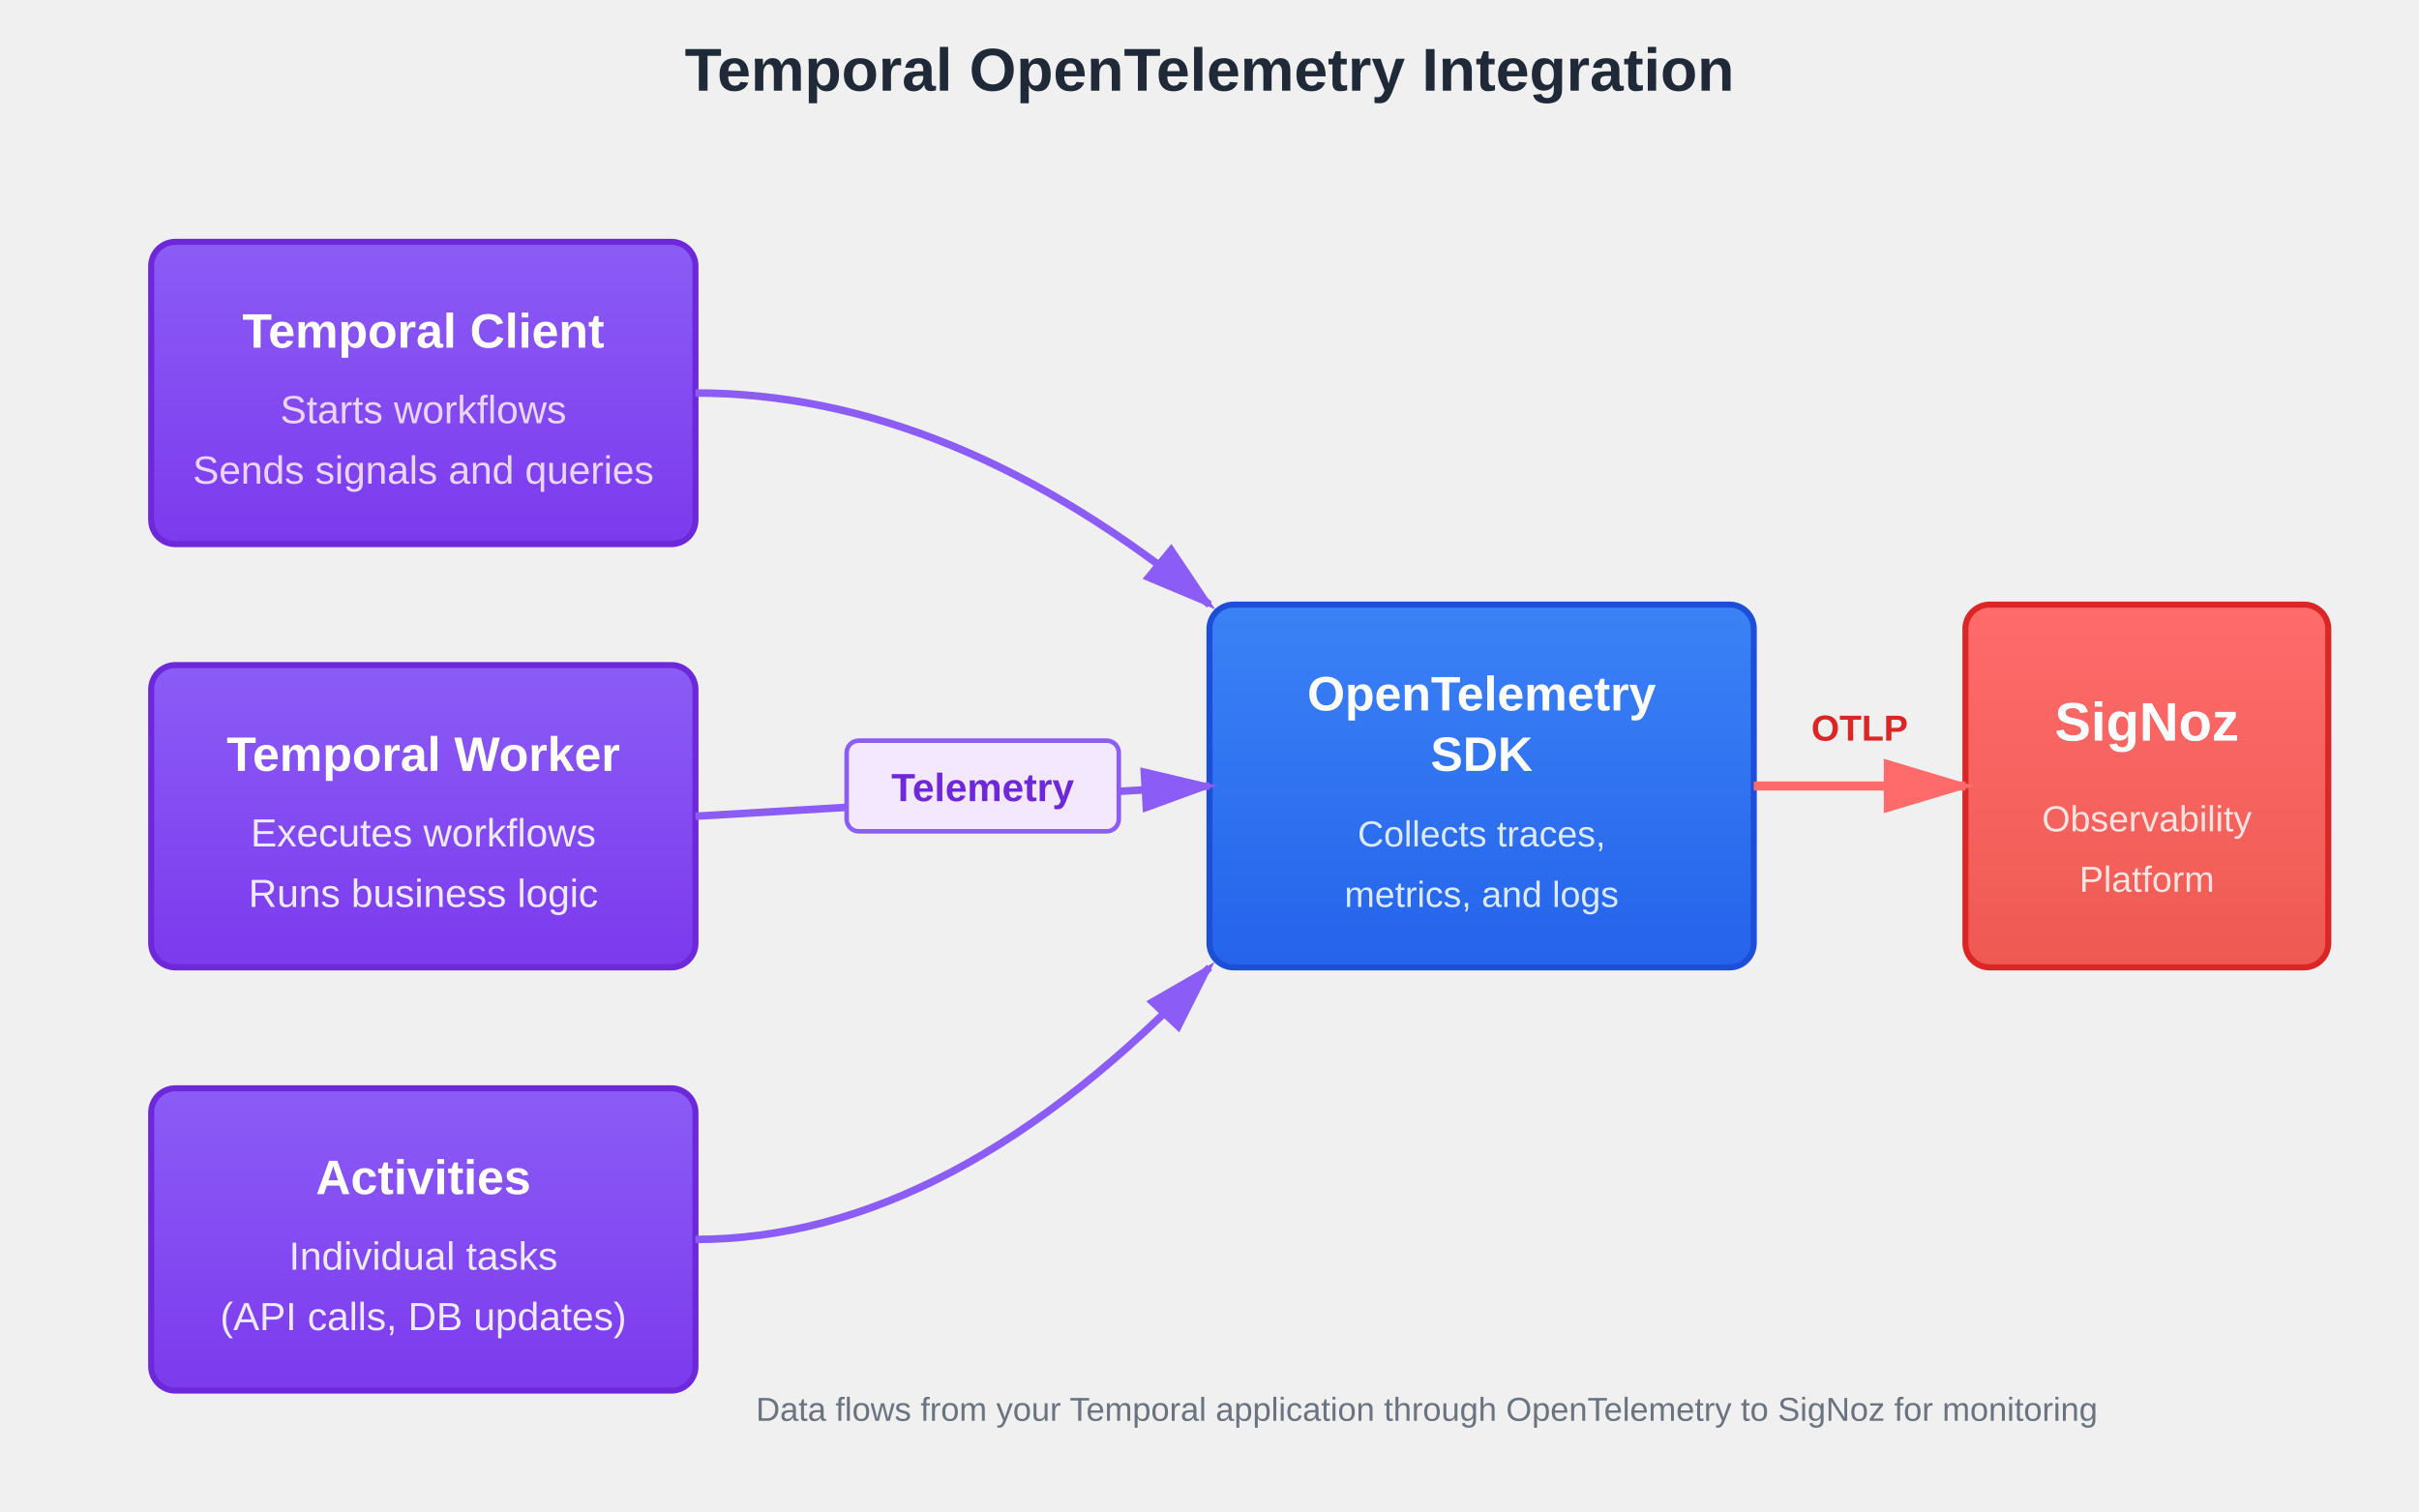
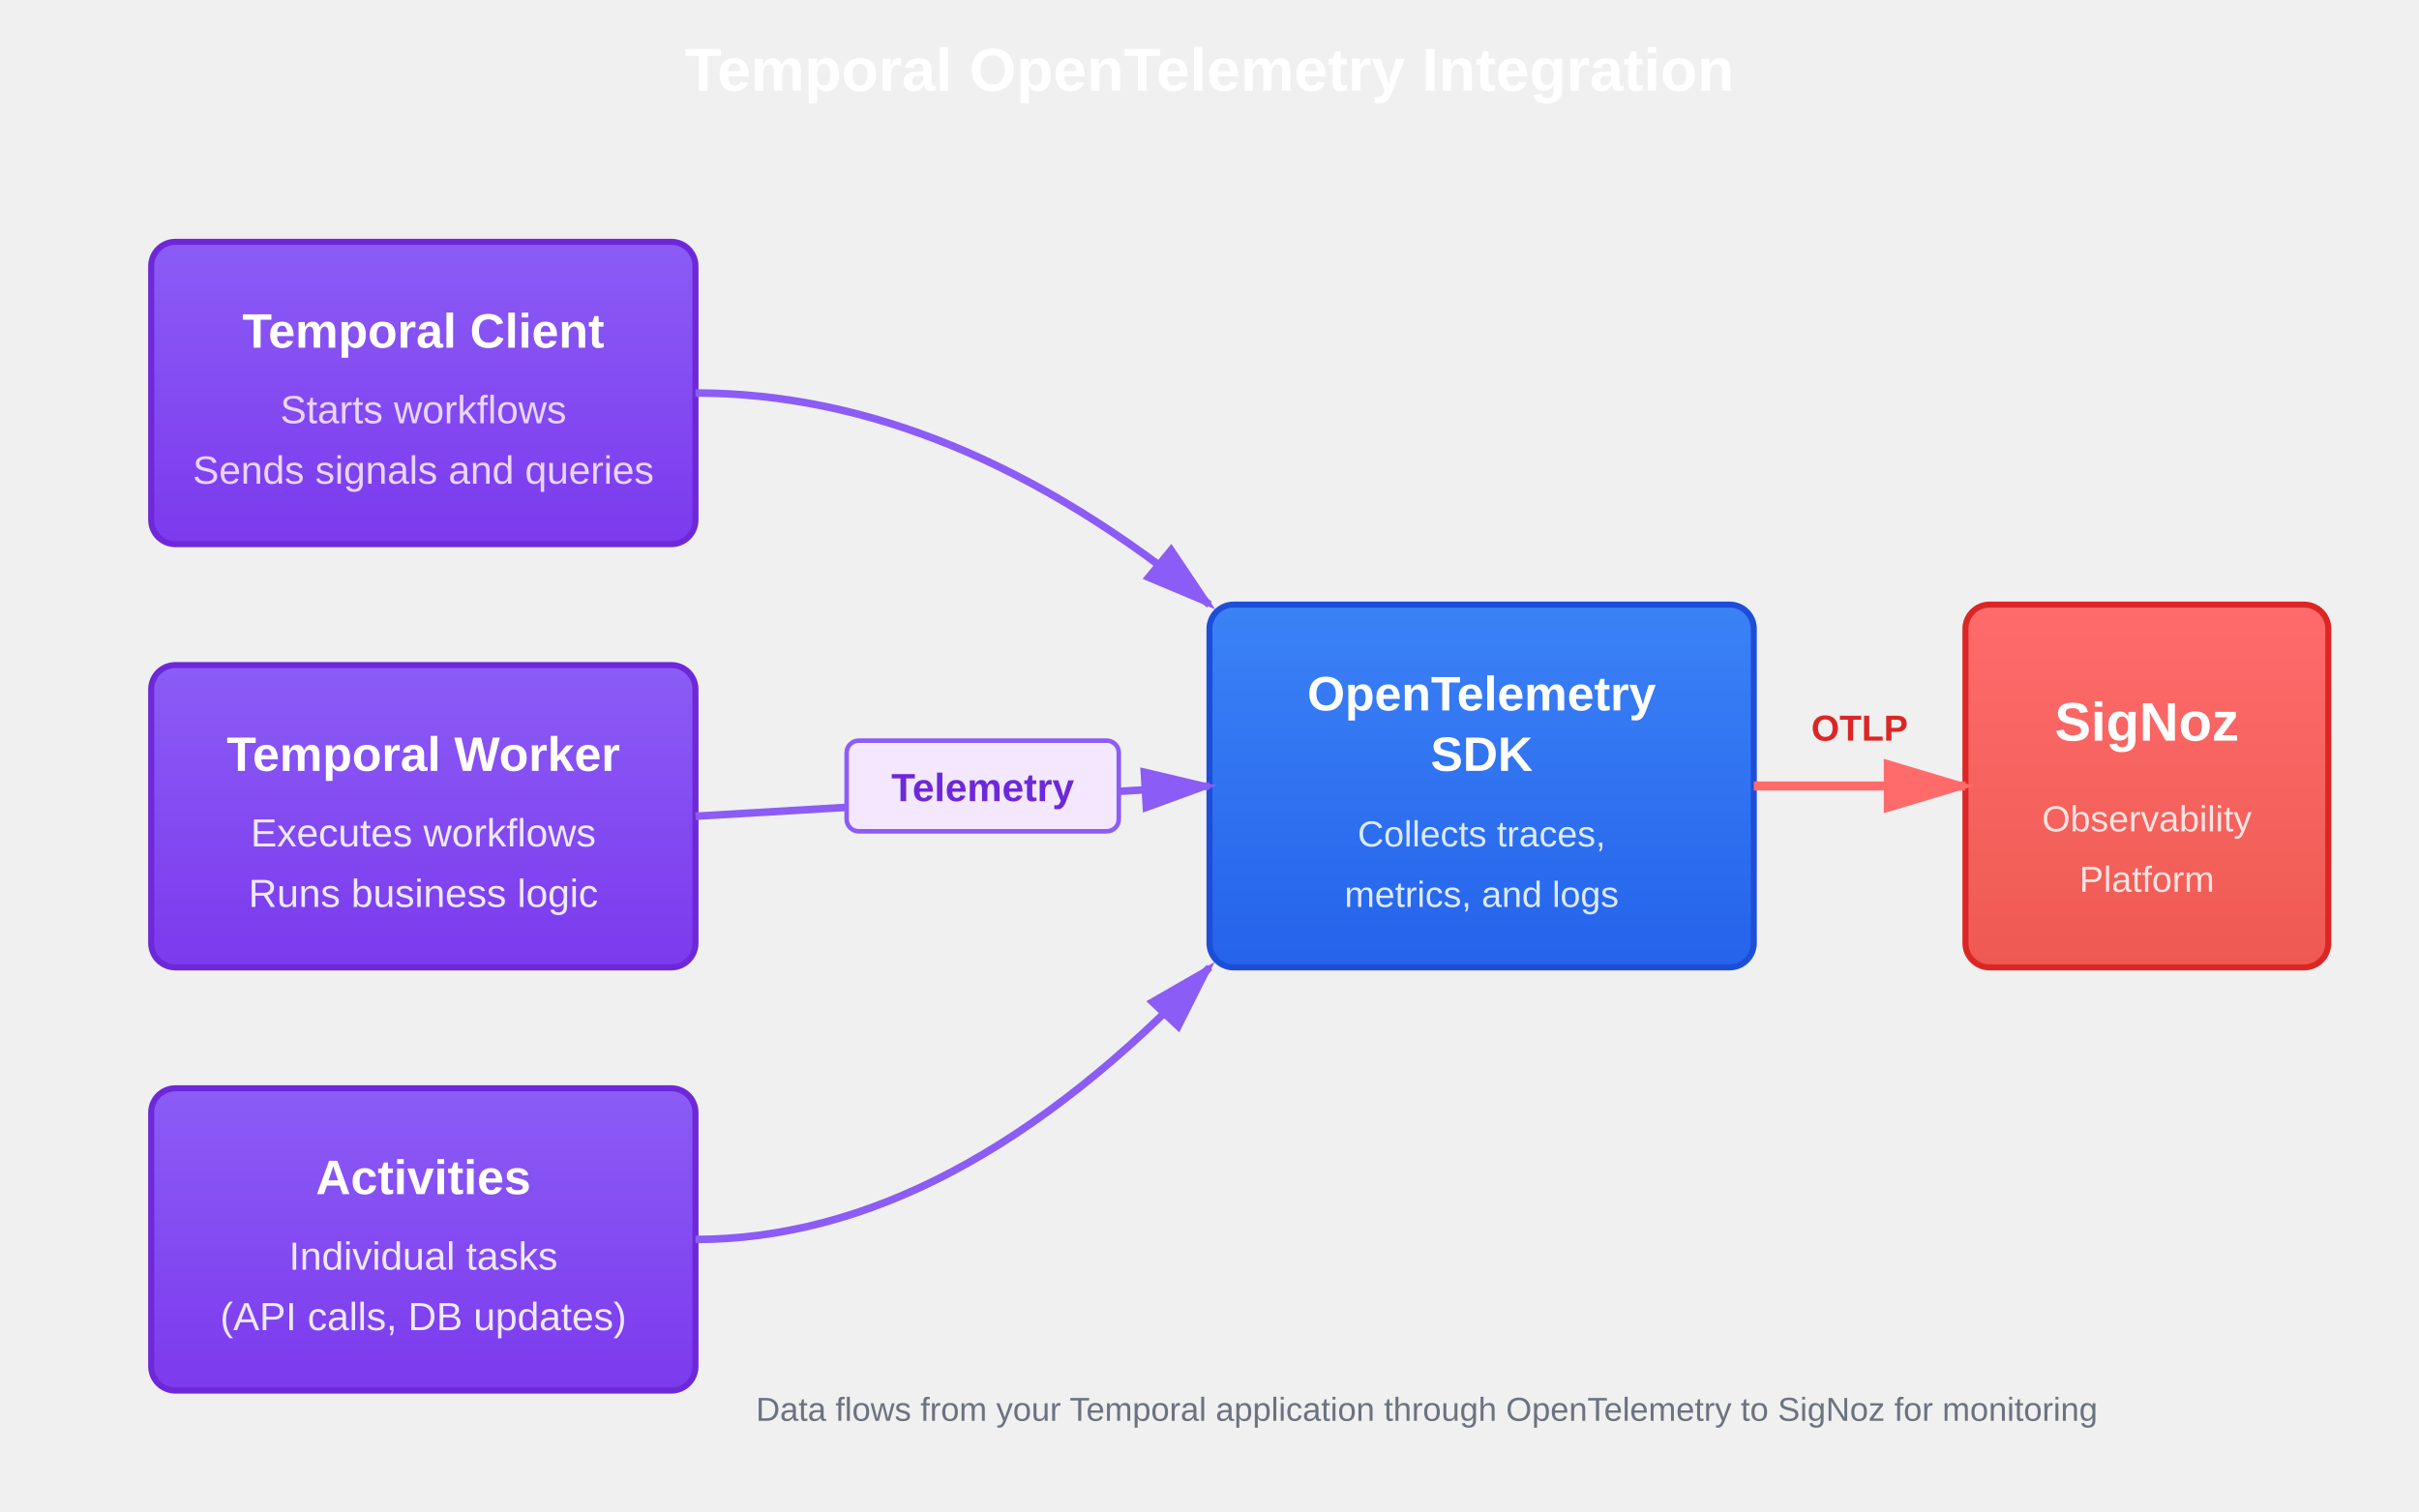
<svg xmlns="http://www.w3.org/2000/svg" viewBox="0 0 800 500">
  <defs>
    <linearGradient id="boxGradient" x1="0%" y1="0%" x2="0%" y2="100%">
      <stop offset="0%" style="stop-color:#8b5cf6;stop-opacity:1" />
      <stop offset="100%" style="stop-color:#7c3aed;stop-opacity:1" />
    </linearGradient>
    <linearGradient id="otelGradient" x1="0%" y1="0%" x2="0%" y2="100%">
      <stop offset="0%" style="stop-color:#3b82f6;stop-opacity:1" />
      <stop offset="100%" style="stop-color:#2563eb;stop-opacity:1" />
    </linearGradient>
    <linearGradient id="signozGradient" x1="0%" y1="0%" x2="0%" y2="100%">
      <stop offset="0%" style="stop-color:#ff6b6b;stop-opacity:1" />
      <stop offset="100%" style="stop-color:#ee5a52;stop-opacity:1" />
    </linearGradient>
    <marker id="arrowhead" markerWidth="10" markerHeight="10" refX="9" refY="3" orient="auto">
      <polygon points="0 0, 10 3, 0 6" fill="#8b5cf6" />
    </marker>
    <marker id="arrowhead-red" markerWidth="10" markerHeight="10" refX="9" refY="3" orient="auto">
      <polygon points="0 0, 10 3, 0 6" fill="#ff6b6b" />
    </marker>
  </defs>
-   <text x="400" y="30" font-family="Arial, sans-serif" font-size="20" font-weight="bold" text-anchor="middle" fill="#1f2937">
+   <text x="400" y="30" font-family="Arial, sans-serif" font-size="20" font-weight="bold" text-anchor="middle" fill="#ffffff">
    Temporal OpenTelemetry Integration
  </text>
  <g>
    <rect x="50" y="80" width="180" height="100" rx="8" fill="url(#boxGradient)" stroke="#6d28d9" stroke-width="2" />
    <text x="140" y="115" font-family="Arial, sans-serif" font-size="16" font-weight="bold" text-anchor="middle" fill="white">
      Temporal Client
    </text>
    <text x="140" y="140" font-family="Arial, sans-serif" font-size="13" text-anchor="middle" fill="#e9d5ff">
      Starts workflows
    </text>
    <text x="140" y="160" font-family="Arial, sans-serif" font-size="13" text-anchor="middle" fill="#e9d5ff">
      Sends signals and queries
    </text>
  </g>
  <g>
    <rect x="50" y="220" width="180" height="100" rx="8" fill="url(#boxGradient)" stroke="#6d28d9" stroke-width="2" />
    <text x="140" y="255" font-family="Arial, sans-serif" font-size="16" font-weight="bold" text-anchor="middle" fill="white">
      Temporal Worker
    </text>
    <text x="140" y="280" font-family="Arial, sans-serif" font-size="13" text-anchor="middle" fill="#ede9fe">
      Executes workflows
    </text>
    <text x="140" y="300" font-family="Arial, sans-serif" font-size="13" text-anchor="middle" fill="#ede9fe">
      Runs business logic
    </text>
  </g>
  <g>
    <rect x="50" y="360" width="180" height="100" rx="8" fill="url(#boxGradient)" stroke="#6d28d9" stroke-width="2" />
    <text x="140" y="395" font-family="Arial, sans-serif" font-size="16" font-weight="bold" text-anchor="middle" fill="white">
      Activities
    </text>
    <text x="140" y="420" font-family="Arial, sans-serif" font-size="13" text-anchor="middle" fill="#ede9fe">
      Individual tasks
    </text>
    <text x="140" y="440" font-family="Arial, sans-serif" font-size="13" text-anchor="middle" fill="#ede9fe">
      (API calls, DB updates)
    </text>
  </g>
  <g>
    <rect x="400" y="200" width="180" height="120" rx="8" fill="url(#otelGradient)" stroke="#1d4ed8" stroke-width="2" />
    <text x="490" y="235" font-family="Arial, sans-serif" font-size="16" font-weight="bold" text-anchor="middle" fill="white">
      OpenTelemetry
    </text>
    <text x="490" y="255" font-family="Arial, sans-serif" font-size="16" font-weight="bold" text-anchor="middle" fill="white">
      SDK
    </text>
    <text x="490" y="280" font-family="Arial, sans-serif" font-size="12" text-anchor="middle" fill="#dbeafe">
      Collects traces,
    </text>
    <text x="490" y="300" font-family="Arial, sans-serif" font-size="12" text-anchor="middle" fill="#dbeafe">
      metrics, and logs
    </text>
  </g>
  <g>
    <rect x="650" y="200" width="120" height="120" rx="8" fill="url(#signozGradient)" stroke="#dc2626" stroke-width="2" />
    <text x="710" y="245" font-family="Arial, sans-serif" font-size="18" font-weight="bold" text-anchor="middle" fill="white">
      SigNoz
    </text>
    <text x="710" y="275" font-family="Arial, sans-serif" font-size="12" text-anchor="middle" fill="#ffe4e1">
      Observability
    </text>
    <text x="710" y="295" font-family="Arial, sans-serif" font-size="12" text-anchor="middle" fill="#ffe4e1">
      Platform
    </text>
  </g>
  <g>
    <path d="M 230 130 Q 315 130 400 200" fill="none" stroke="#8b5cf6" stroke-width="2.5" marker-end="url(#arrowhead)" />
    <path d="M 230 270 L 400 260" fill="none" stroke="#8b5cf6" stroke-width="2.5" marker-end="url(#arrowhead)" />
    <path d="M 230 410 Q 315 410 400 320" fill="none" stroke="#8b5cf6" stroke-width="2.5" marker-end="url(#arrowhead)" />
  </g>
  <g>
    <rect x="280" y="245" width="90" height="30" rx="4" fill="#f3e8ff" stroke="#8b5cf6" stroke-width="1.5" />
    <text x="325" y="265" font-family="Arial, sans-serif" font-size="13" font-weight="600" text-anchor="middle" fill="#6d28d9">
      Telemetry
    </text>
  </g>
  <g>
    <path d="M 580 260 L 650 260" fill="none" stroke="#ff6b6b" stroke-width="3" marker-end="url(#arrowhead-red)" />
    <text x="615" y="245" font-family="Arial, sans-serif" font-size="12" font-weight="600" text-anchor="middle" fill="#dc2626">
      OTLP
    </text>
  </g>
  <g transform="translate(250, 470)">
    <text x="0" y="0" font-family="Arial, sans-serif" font-size="11" fill="#6b7280">
      Data flows from your Temporal application through OpenTelemetry to SigNoz for monitoring
    </text>
  </g>
</svg>
